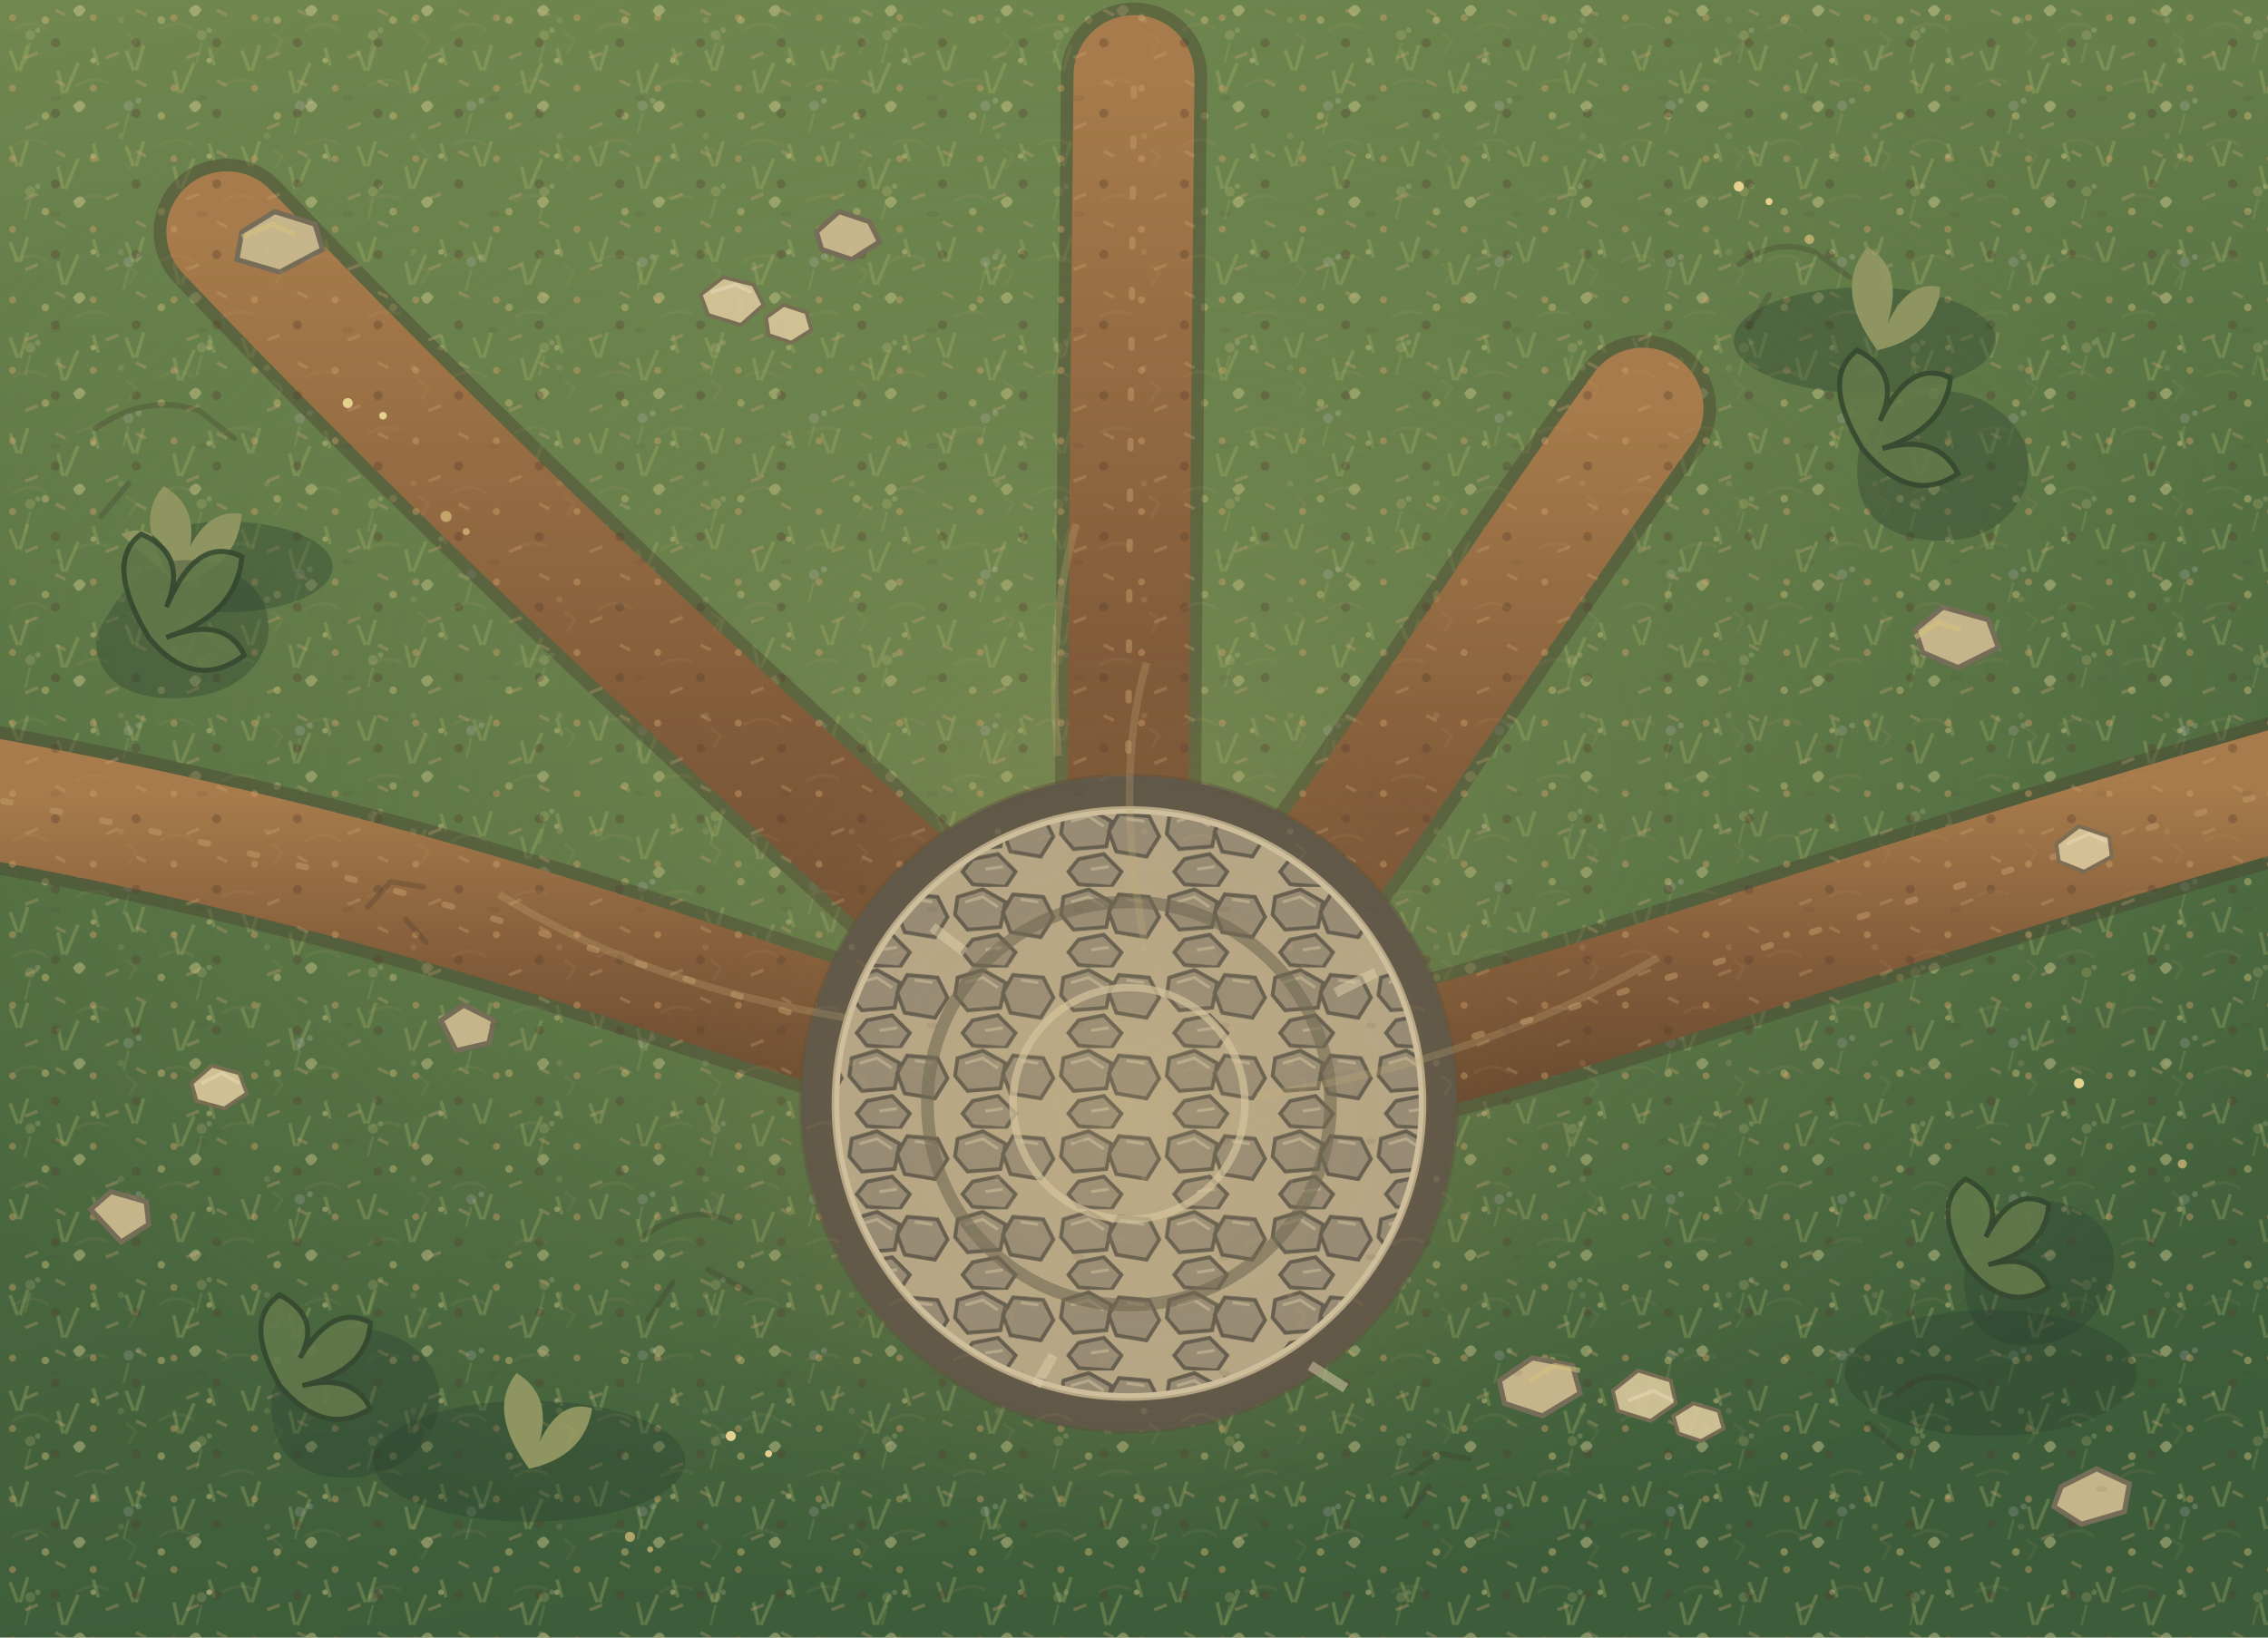
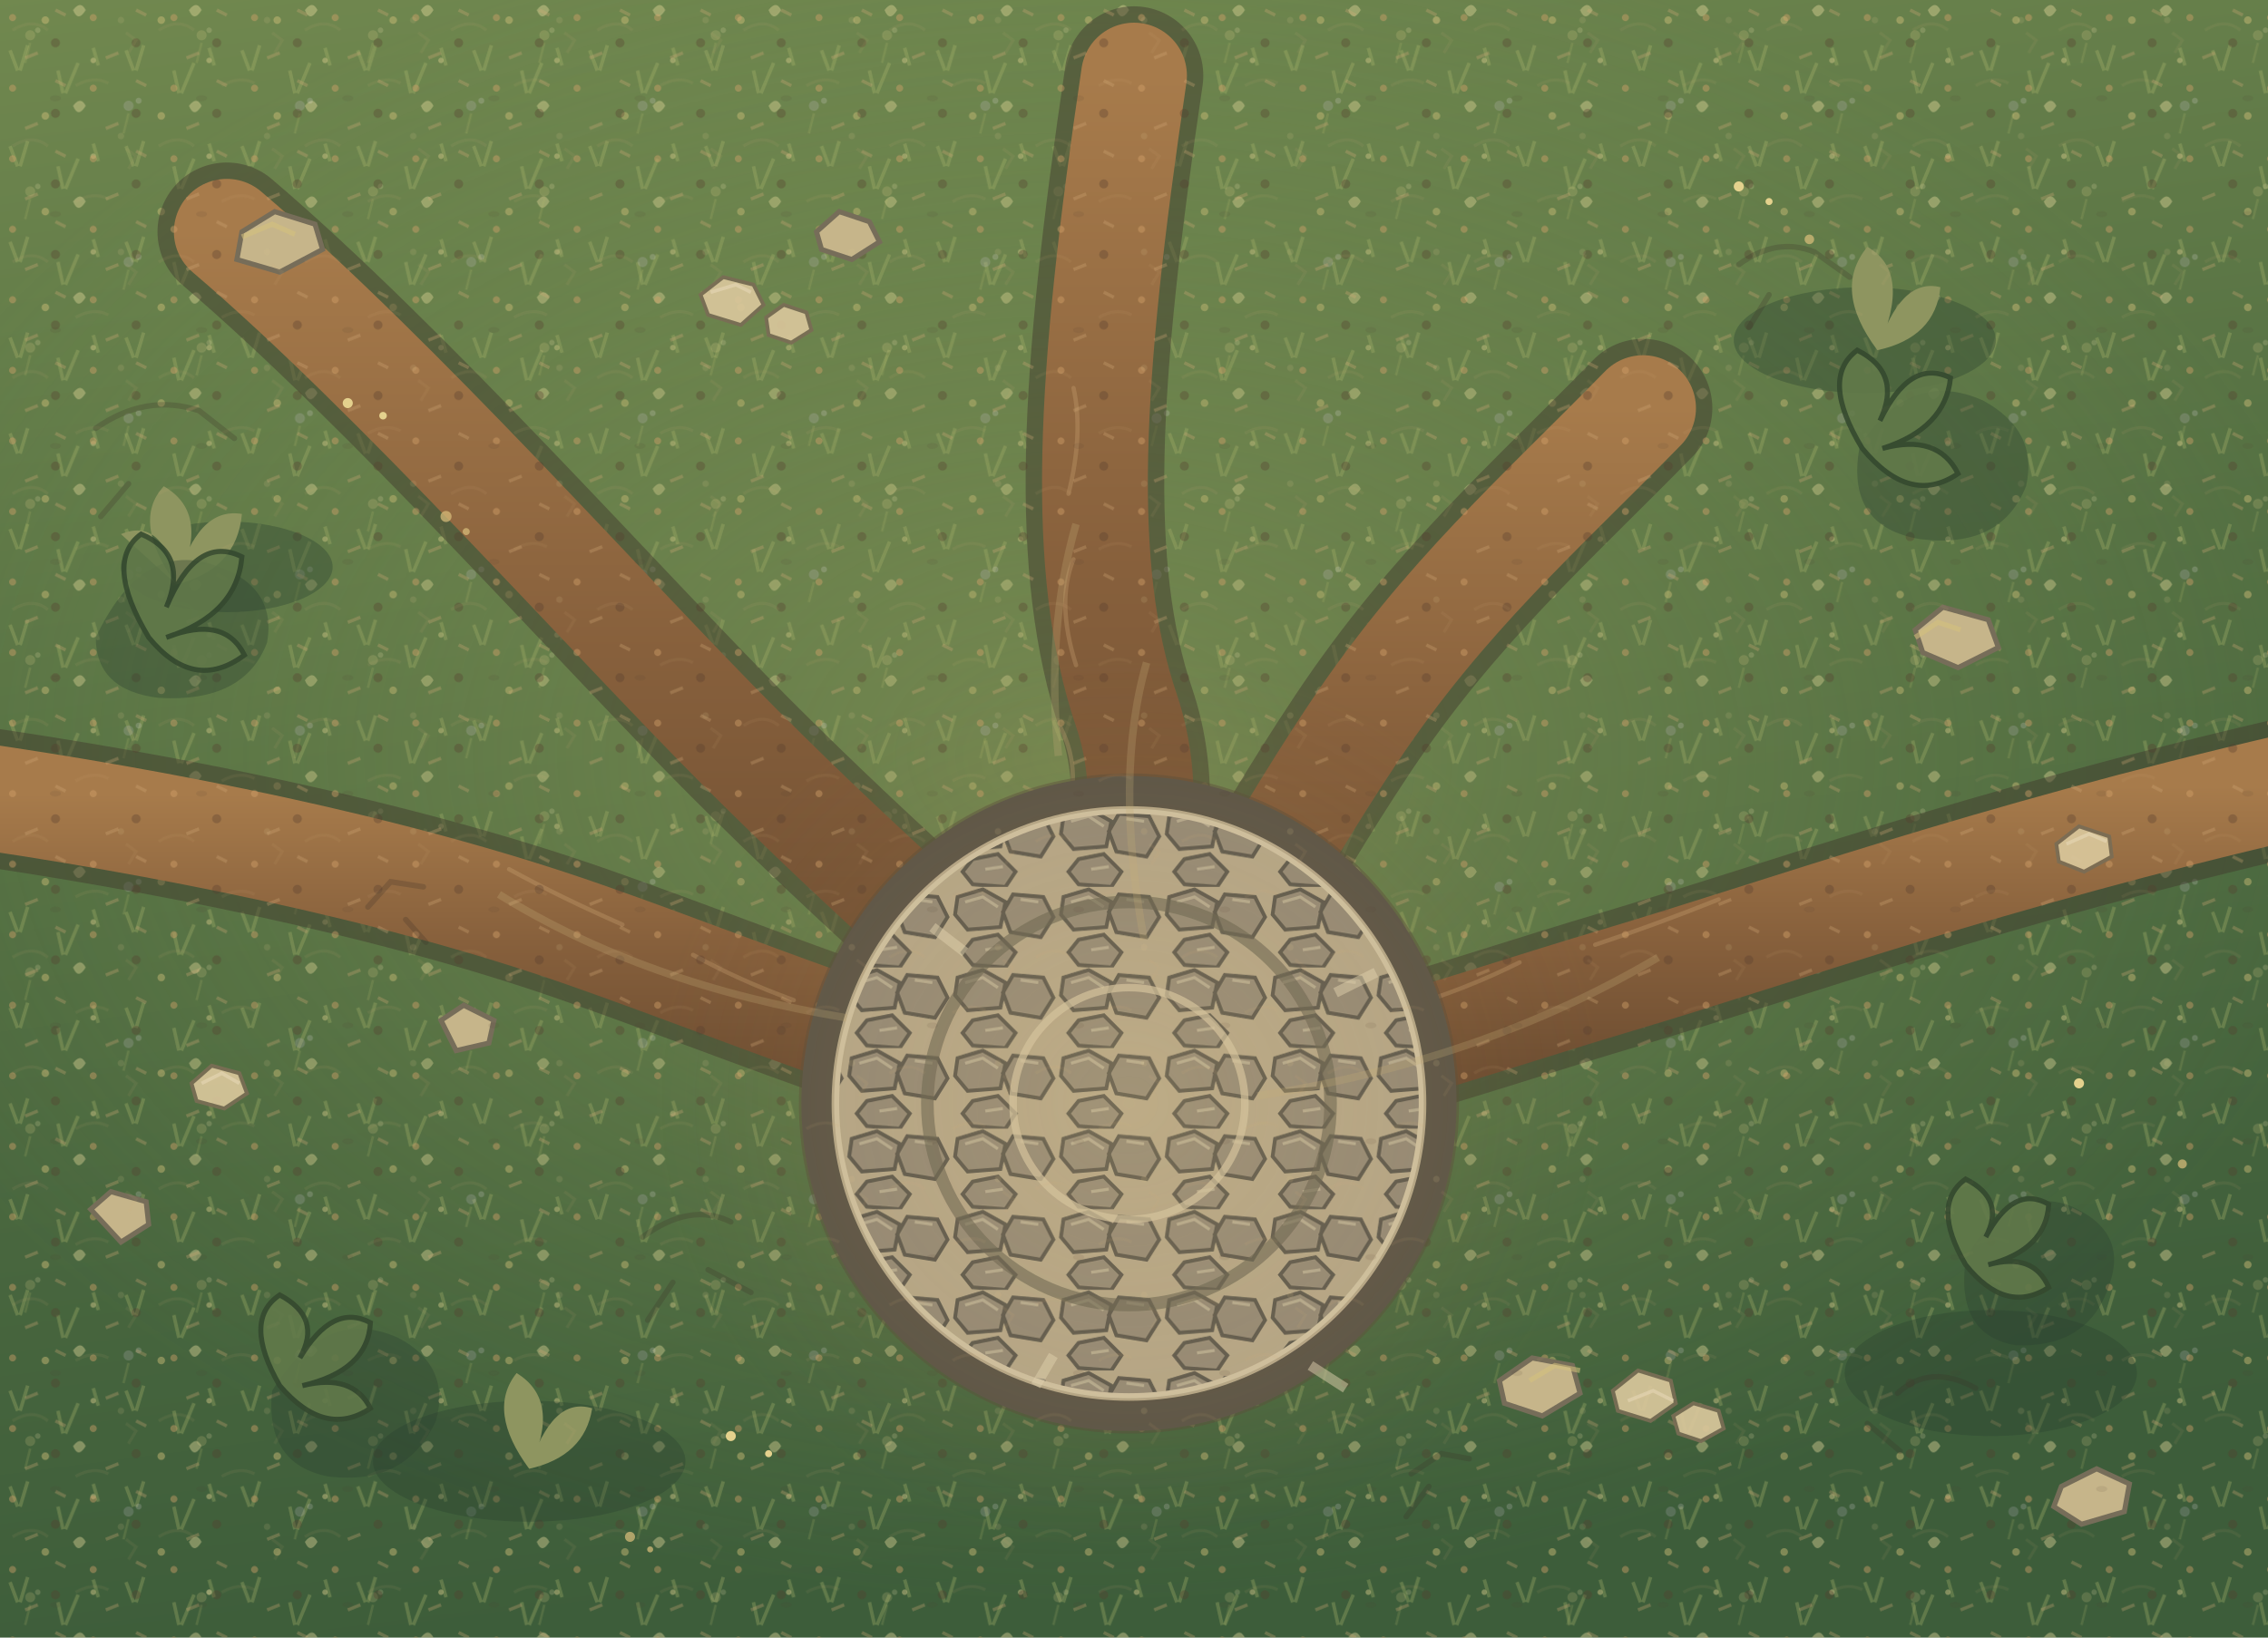
<svg xmlns="http://www.w3.org/2000/svg" width="1800" height="1300" viewBox="0 0 900 650">
  <defs>
    <linearGradient id="meadow" x2="0.18" y2="1">
      <stop stop-color="#71884f" />
      <stop offset=".48" stop-color="#536f42" />
      <stop offset="1" stop-color="#3d5d3a" />
    </linearGradient>
    <radialGradient id="sunlit">
      <stop stop-color="#a6aa64" stop-opacity=".42" />
      <stop offset="1" stop-color="#8fa35c" stop-opacity="0" />
    </radialGradient>
    <linearGradient id="road" x2="0" y2="1">
      <stop stop-color="#a77b4b" />
      <stop offset=".48" stop-color="#87603c" />
      <stop offset="1" stop-color="#67492f" />
    </linearGradient>
    <pattern id="grass" width="46" height="38" patternUnits="userSpaceOnUse">
      <path d="M7 28l-3-8m4 8l3-10m14 19l-2-9m3 9l5-12m8 1l-2-7" fill="none" stroke="#b2bd71" stroke-width="1.4" opacity=".42" />
      <circle cx="18" cy="8" r="1.5" fill="#d1bf79" opacity=".65" />
      <circle cx="37" cy="24" r="1.1" fill="#d6c98a" opacity=".65" />
      <path d="M29 4q3-4 5 0q-3 5-5 0" fill="#eee0a3" opacity=".55" />
    </pattern>
    <pattern id="soil" width="32" height="28" patternUnits="userSpaceOnUse">
      <circle cx="5" cy="7" r="1.4" fill="#d2a16a" opacity=".52" />
      <circle cx="22" cy="17" r="1.8" fill="#553d2c" opacity=".4" />
      <path d="M10 23l5-2m7-17l4 2" stroke="#d3aa78" stroke-width="1.3" opacity=".36" />
    </pattern>
    <pattern id="cobble" width="42" height="32" patternUnits="userSpaceOnUse">
      <path d="M2 4l10-3 9 5-2 10-13 1-5-6zM24 3l12 1 4 8-5 8-12-2-3-8zM8 21l10-2 7 7-4 6-13-1-4-5z" fill="#948b76" stroke="#5c594d" stroke-width="1.5" />
      <path d="M5 6l7-2 6 4m9-3l7 1m-21 19l7-1" fill="none" stroke="#d0c5a5" stroke-width="1.2" opacity=".55" />
    </pattern>
    <pattern id="flowers" width="68" height="62" patternUnits="userSpaceOnUse">
      <circle cx="12" cy="14" r="2" fill="#e4d18d" />
      <circle cx="15" cy="12" r="1.1" fill="#f2e5b1" />
      <circle cx="51" cy="42" r="2" fill="#d7c9e0" />
      <circle cx="55" cy="40" r="1.2" fill="#efe2ed" />
      <path d="M12 17l-2 8m41 20l-2 8" stroke="#b1b66a" stroke-width="1" />
    </pattern>
    <pattern id="packed-earth" width="58" height="46" patternUnits="userSpaceOnUse">
      <path d="M5 12q8-5 14 0m11 22q7-4 13-1m7-20l4 3-3 5" fill="none" stroke="#d2ae79" stroke-width="1.2" opacity=".32" />
      <ellipse cx="22" cy="39" rx="2.2" ry="1.2" fill="#4d3b2d" opacity=".4" />
      <circle cx="48" cy="8" r="1.3" fill="#d8c28d" opacity=".55" />
    </pattern>
    <radialGradient id="market-warmth">
      <stop stop-color="#dfbd79" stop-opacity=".18" />
      <stop offset=".65" stop-color="#b58a53" stop-opacity=".08" />
      <stop offset="1" stop-color="#8a6745" stop-opacity="0" />
    </radialGradient>
  </defs>
  <rect width="900" height="650" fill="url(#meadow)" />
  <rect width="900" height="650" fill="url(#grass)" opacity=".7" />
  <ellipse cx="430" cy="300" rx="510" ry="340" fill="url(#sunlit)" />
  <path d="M0 0H900V650H0Z" fill="url(#flowers)" opacity=".18" />
  <g fill="none" stroke-linecap="round" stroke-linejoin="round">
-     <g stroke="#4b402f" opacity=".42" stroke-width="58">
-       <path d="M448 438C447 348 448 230 450 30" />
-       <path d="M448 438C560 430 678 378 910 312" />
-       <path d="M448 438C335 420 222 357 -15 315" />
-       <path d="M448 438C370 354 250 260 90 92" />
-       <path d="M448 438C520 365 570 275 652 162" />
+     <g stroke="#40372c" opacity=".46" stroke-width="55">
+       <path d="M448 438C430 390 466 338 447 282S432 151 450 30" />
+       <path d="M448 438C520 430 578 408 642 389S789 340 910 312" />
+       <path d="M448 438C373 427 309 398 232 371S62 326 -15 315" />
+       <path d="M448 438C392 389 345 348 294 297S157 149 90 92" />
+       <path d="M448 438C479 391 501 345 537 291S612 203 652 162" />
    </g>
-     <g stroke="url(#road)" stroke-width="48">
-       <path d="M448 438C447 348 448 230 450 30" />
-       <path d="M448 438C560 430 678 378 910 312" />
-       <path d="M448 438C335 420 222 357 -15 315" />
-       <path d="M448 438C370 354 250 260 90 92" />
-       <path d="M448 438C520 365 570 275 652 162" />
+     <g stroke="url(#road)" stroke-width="42">
+       <path d="M448 438C430 390 466 338 447 282S432 151 450 30" />
+       <path d="M448 438C520 430 578 408 642 389S789 340 910 312" />
+       <path d="M448 438C373 427 309 398 232 371S62 326 -15 315" />
+       <path d="M448 438C392 389 345 348 294 297S157 149 90 92" />
+       <path d="M448 438C479 391 501 345 537 291S612 203 652 162" />
    </g>
-     <g stroke="#c39a69" stroke-width="2.5" stroke-dasharray="3 17" opacity=".52">
-       <path d="M448 438C447 348 448 230 450 30" />
-       <path d="M448 438C560 430 678 378 910 312" />
-       <path d="M448 438C335 420 222 357 -15 315" />
+     <g fill="none" stroke="#d3ae79" stroke-width="1.7" stroke-linecap="round" opacity=".28">
+       <path d="M425 395q-8-26-1-45m-2-22q8-21-1-39m6-25q-8-25-1-42m-2-26q6-24 2-42" />
+       <path d="M477 425q31-7 56-17m24-8q24-7 46-18m30-7q24-8 49-18" />
+       <path d="M392 427q-30-8-52-18m-25-12q-22-8-40-18m-28-12q-25-11-45-22" />
    </g>
  </g>
  <g fill="url(#soil)" opacity=".82">
    <path d="M0 0H900V650H0Z" />
  </g>
  <circle cx="448" cy="438" r="131" fill="#574b38" opacity=".44" />
  <circle cx="448" cy="438" r="124" fill="#b6a889" stroke="#5b5547" stroke-width="12" />
  <circle cx="448" cy="438" r="116" fill="url(#cobble)" stroke="#d0c4a2" stroke-width="2" opacity=".98" />
  <circle cx="448" cy="438" r="80" fill="none" stroke="#686451" stroke-width="5" opacity=".6" />
  <circle cx="448" cy="438" r="46" fill="none" stroke="#d6c7a4" stroke-width="3" opacity=".7" />
  <path d="M383 378l-13-10m160 26l16-8m-128 152l-7 12m109-8l14 9" stroke="#e2d5b4" stroke-width="4" opacity=".5" />
  <g fill="#273f2e" opacity=".35">
    <ellipse cx="90" cy="225" rx="42" ry="18" />
    <ellipse cx="740" cy="135" rx="52" ry="21" />
    <ellipse cx="210" cy="580" rx="62" ry="24" />
    <ellipse cx="790" cy="545" rx="58" ry="25" />
  </g>
  <g fill="#8e9560">
    <path d="M70 232q-18-25-5-39q19 11 5 39m0 0q8-31 26-28q-2 22-26 28m0 0q-5-27-22-20" />
    <path d="M745 139q-18-24-4-41q18 10 4 41m0 0q9-29 25-25q-2 20-25 25" />
    <path d="M210 583q-17-23-5-38q18 11 5 38m0 0q9-29 25-24q-3 19-25 24" />
  </g>
  <g fill="#c6b58a" stroke="#766d59" stroke-width="2">
    <path d="M96 92l13-8 16 5 3 10-17 9-17-5z" />
    <path d="M760 250l11-9 18 5 4 11-16 8-14-6z" />
    <path d="M324 92l9-8 12 4 4 8-11 7-12-4z" />
    <path d="M818 590l14-7 13 6-2 11-17 5-11-7z" />
    <path d="M175 405l9-6 12 6-2 9-13 3z" />
    <path d="M595 548l13-9 16 3 3 11-15 9-15-5z" />
    <path d="M36 480l8-7 14 4 1 9-11 7z" />
  </g>
  <g fill="none" stroke="#d5c17b" stroke-width="2" opacity=".55">
    <path d="M96 94l12-5 9 4m643 160l9-6 9 3m-171 298l10-6 10 2" />
  </g>
  <g fill="#e4d18d">
    <circle cx="138" cy="160" r="2" />
    <circle cx="152" cy="165" r="1.5" />
    <circle cx="290" cy="570" r="2" />
    <circle cx="305" cy="577" r="1.4" />
    <circle cx="690" cy="74" r="2" />
    <circle cx="702" cy="80" r="1.4" />
    <circle cx="825" cy="430" r="2" />
  </g>
  <g fill="none" stroke="#c6ac76" stroke-width="3" opacity=".26">
    <path d="M420 300q-5-50 7-92m-91 196q-80-13-138-49m301 80q90-14 159-55m-204-7q-12-65 1-110" />
  </g>
  <g id="village-detail-pass">
    <rect width="900" height="650" fill="url(#packed-earth)" opacity=".26" />
    <ellipse cx="448" cy="438" rx="190" ry="178" fill="url(#market-warmth)" />
    <g fill="none" stroke="#392f27" stroke-width="2.2" stroke-linecap="round" opacity=".24">
      <path d="M38 170q20-14 41-7l14 11m-42 18l-11 13m215 286q19-14 35-6m-9 19l17 9m-31-4l-10 15" />
      <path d="M690 105q15-11 30-5l14 10m-32 7l-8 13m90 421q-18-10-31 2m-12 12l13 11" />
      <path d="M560 585l12-8 11 2m-16 11l-9 12M146 360l9-10 13 2m-7 13l8 9" />
    </g>
    <g fill="#293f2e" opacity=".34">
      <path d="M38 253q18-38 46-29q26 8 22 31q-9 24-43 22q-25-3-25-24z" />
      <path d="M738 177q20-31 49-18q22 12 17 34q-10 25-42 21q-30-5-24-37z" />
      <path d="M108 552q21-34 50-21q21 11 15 33q-12 26-43 22q-25-5-22-34z" />
      <path d="M780 500q15-29 40-22q25 10 17 32q-8 25-37 24q-24-4-20-34z" />
    </g>
    <g fill="#61794a" stroke="#34482e" stroke-width="2" opacity=".88">
      <path d="M59 253q-18-30-3-41q19 8 10 29q12-29 30-20q-2 23-30 32q23-9 31 7q-20 15-38-7z" />
      <path d="M739 178q-17-28-2-39q18 9 9 28q12-25 28-17q-2 20-27 28q22-6 30 10q-19 13-38-10z" />
      <path d="M111 550q-15-26 0-36q17 9 8 25q13-22 28-14q-1 19-27 25q20-5 27 9q-18 12-36-9z" />
      <path d="M780 502q-14-24 0-34q16 8 8 23q11-21 25-13q-1 18-24 24q18-5 24 9q-17 11-33-9z" />
    </g>
    <g fill="#d9c79b" stroke="#7a6d55" stroke-width="1.5" opacity=".92">
      <path d="M278 117l9-7 12 3 4 8-9 8-13-4zM304 126l7-5 9 3 2 7-8 5-9-3z" />
      <path d="M640 552l10-8 13 4 2 9-10 7-13-4zM664 562l8-5 10 3 2 7-9 5-9-3z" />
      <path d="M76 430l8-7 11 3 3 8-9 6-11-3zM816 335l9-7 12 4 1 8-11 6-10-4z" />
    </g>
    <g fill="none" stroke="#e7d7b6" stroke-width="1.4" opacity=".58">
      <path d="M282 116l10-3 6 3m348 440l10-4 8 4M80 430l8-4 7 4M820 335l9-4 7 3" />
    </g>
    <g fill="#d8bd7a" opacity=".72">
      <circle cx="177" cy="205" r="2.2" />
      <circle cx="185" cy="211" r="1.4" />
      <circle cx="718" cy="95" r="1.9" />
      <circle cx="250" cy="610" r="2" />
      <circle cx="258" cy="615" r="1.2" />
      <circle cx="866" cy="462" r="1.8" />
    </g>
  </g>
</svg>
